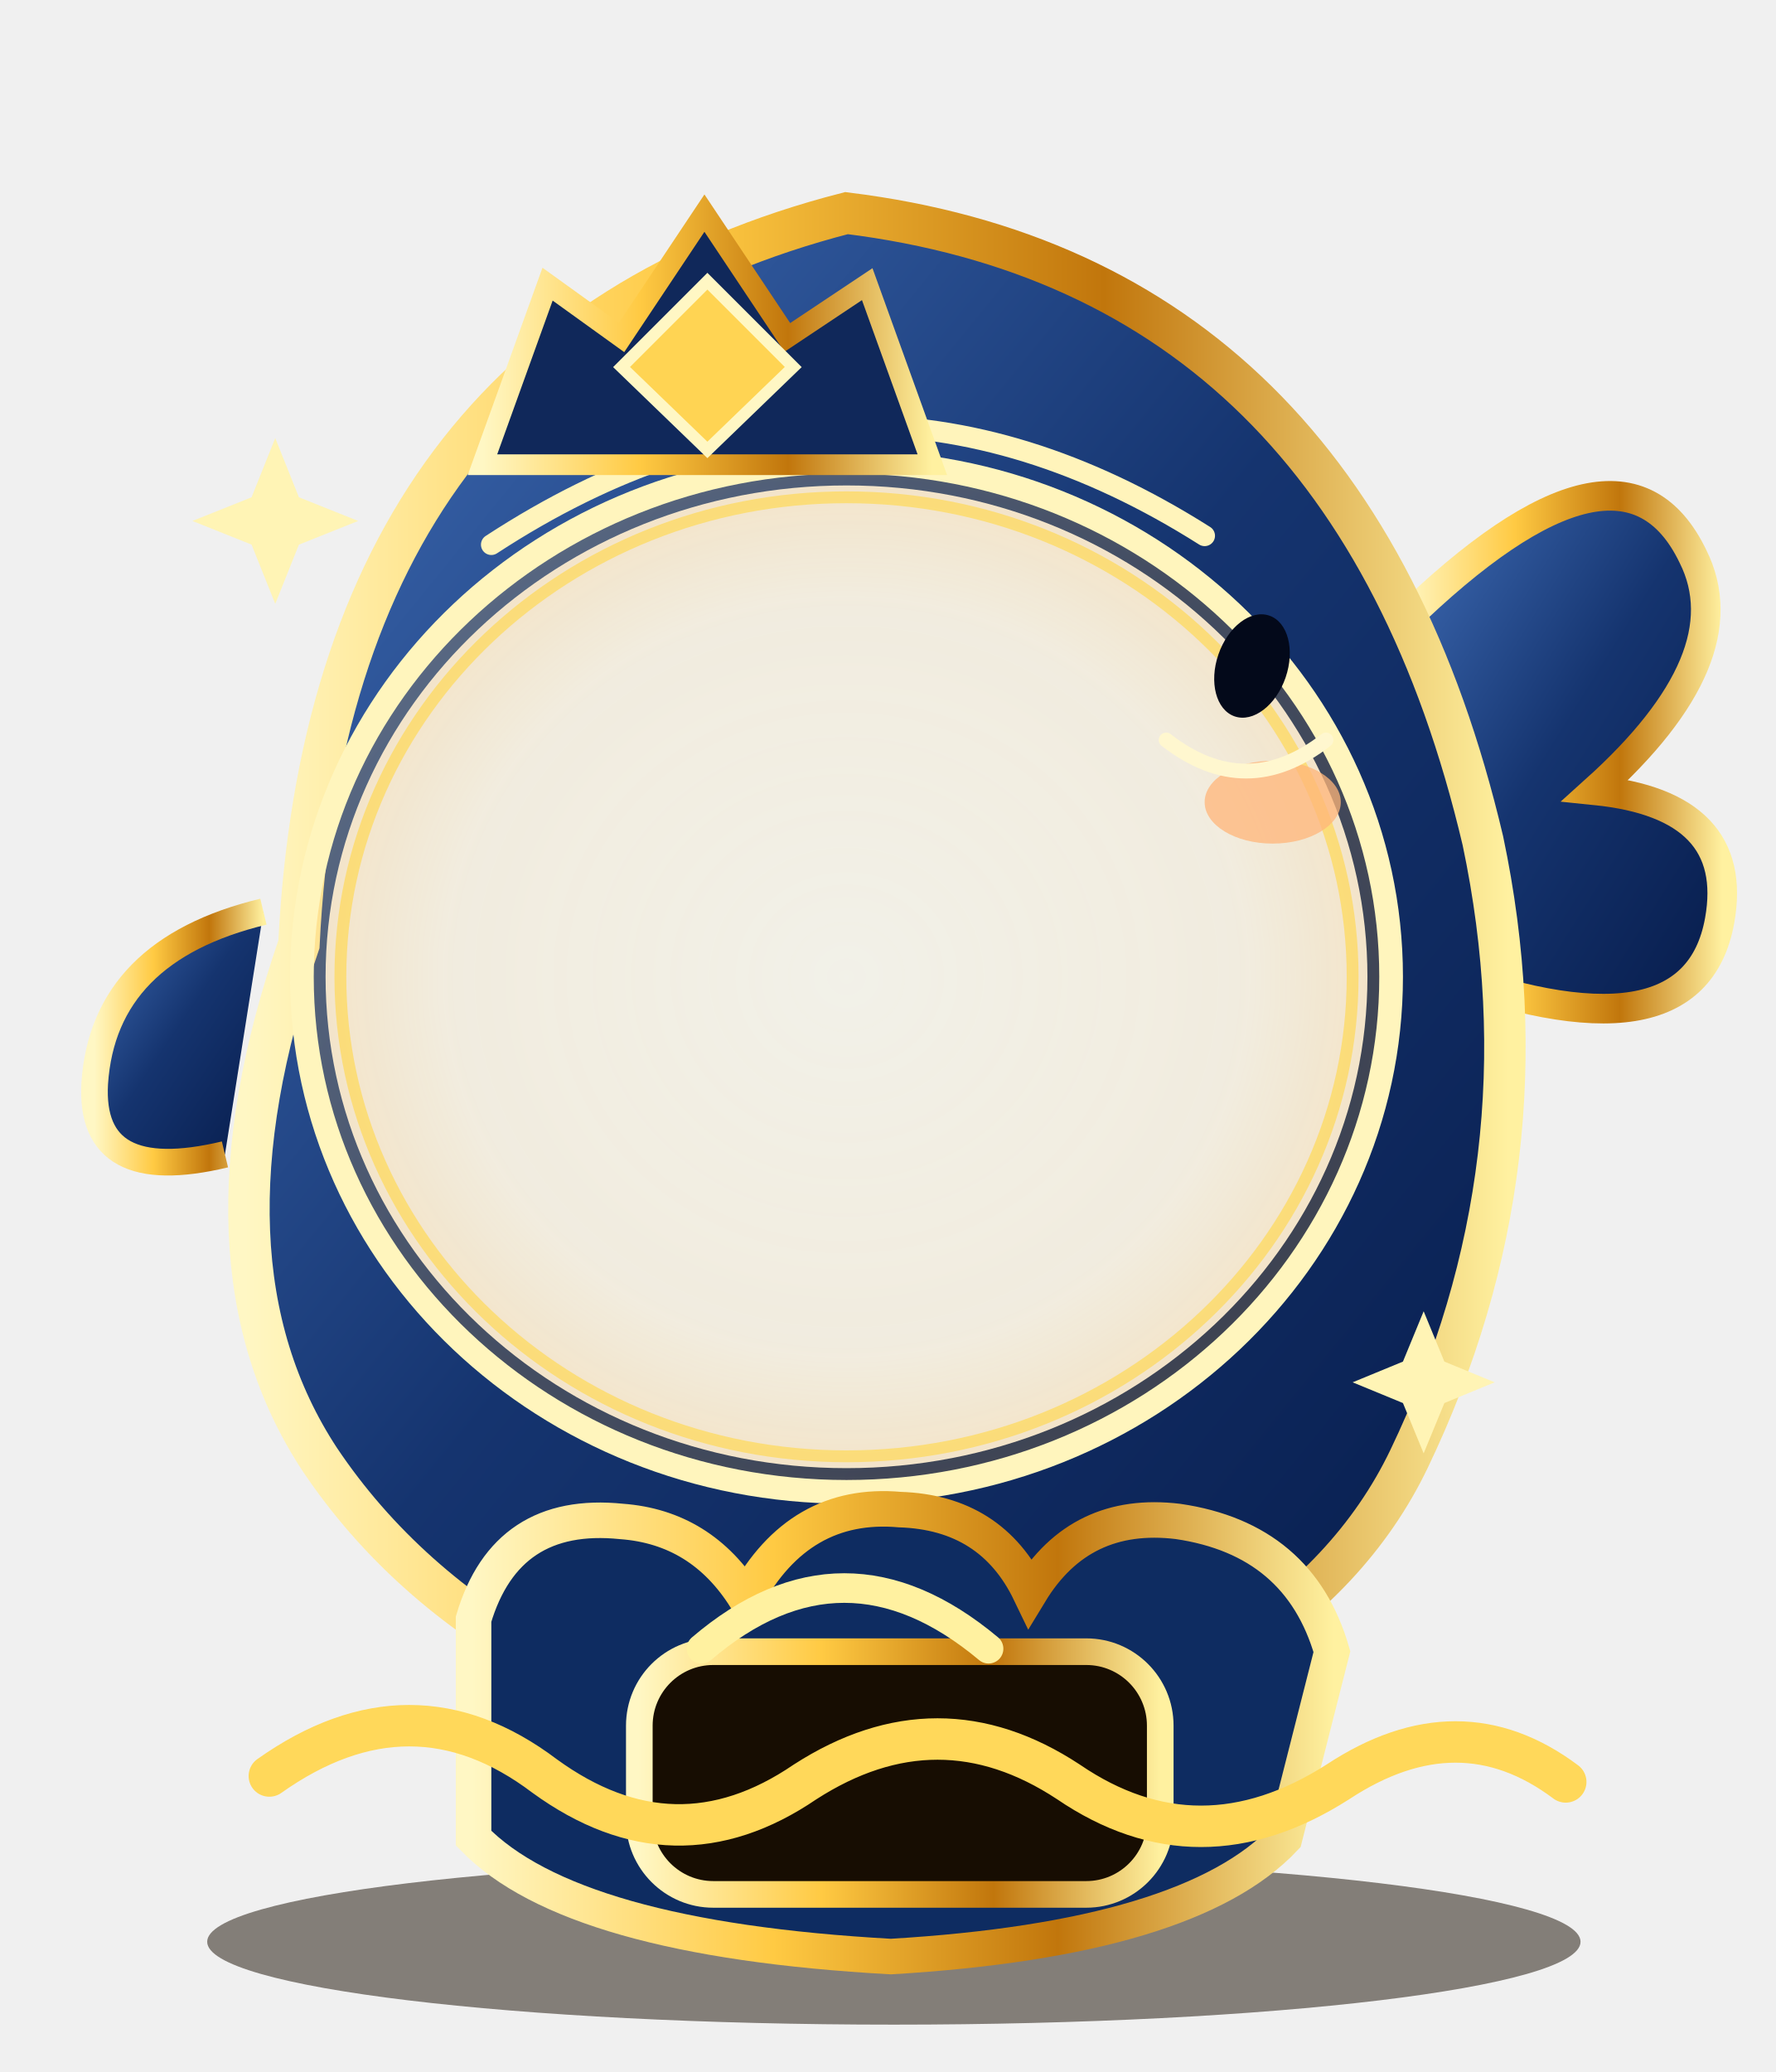
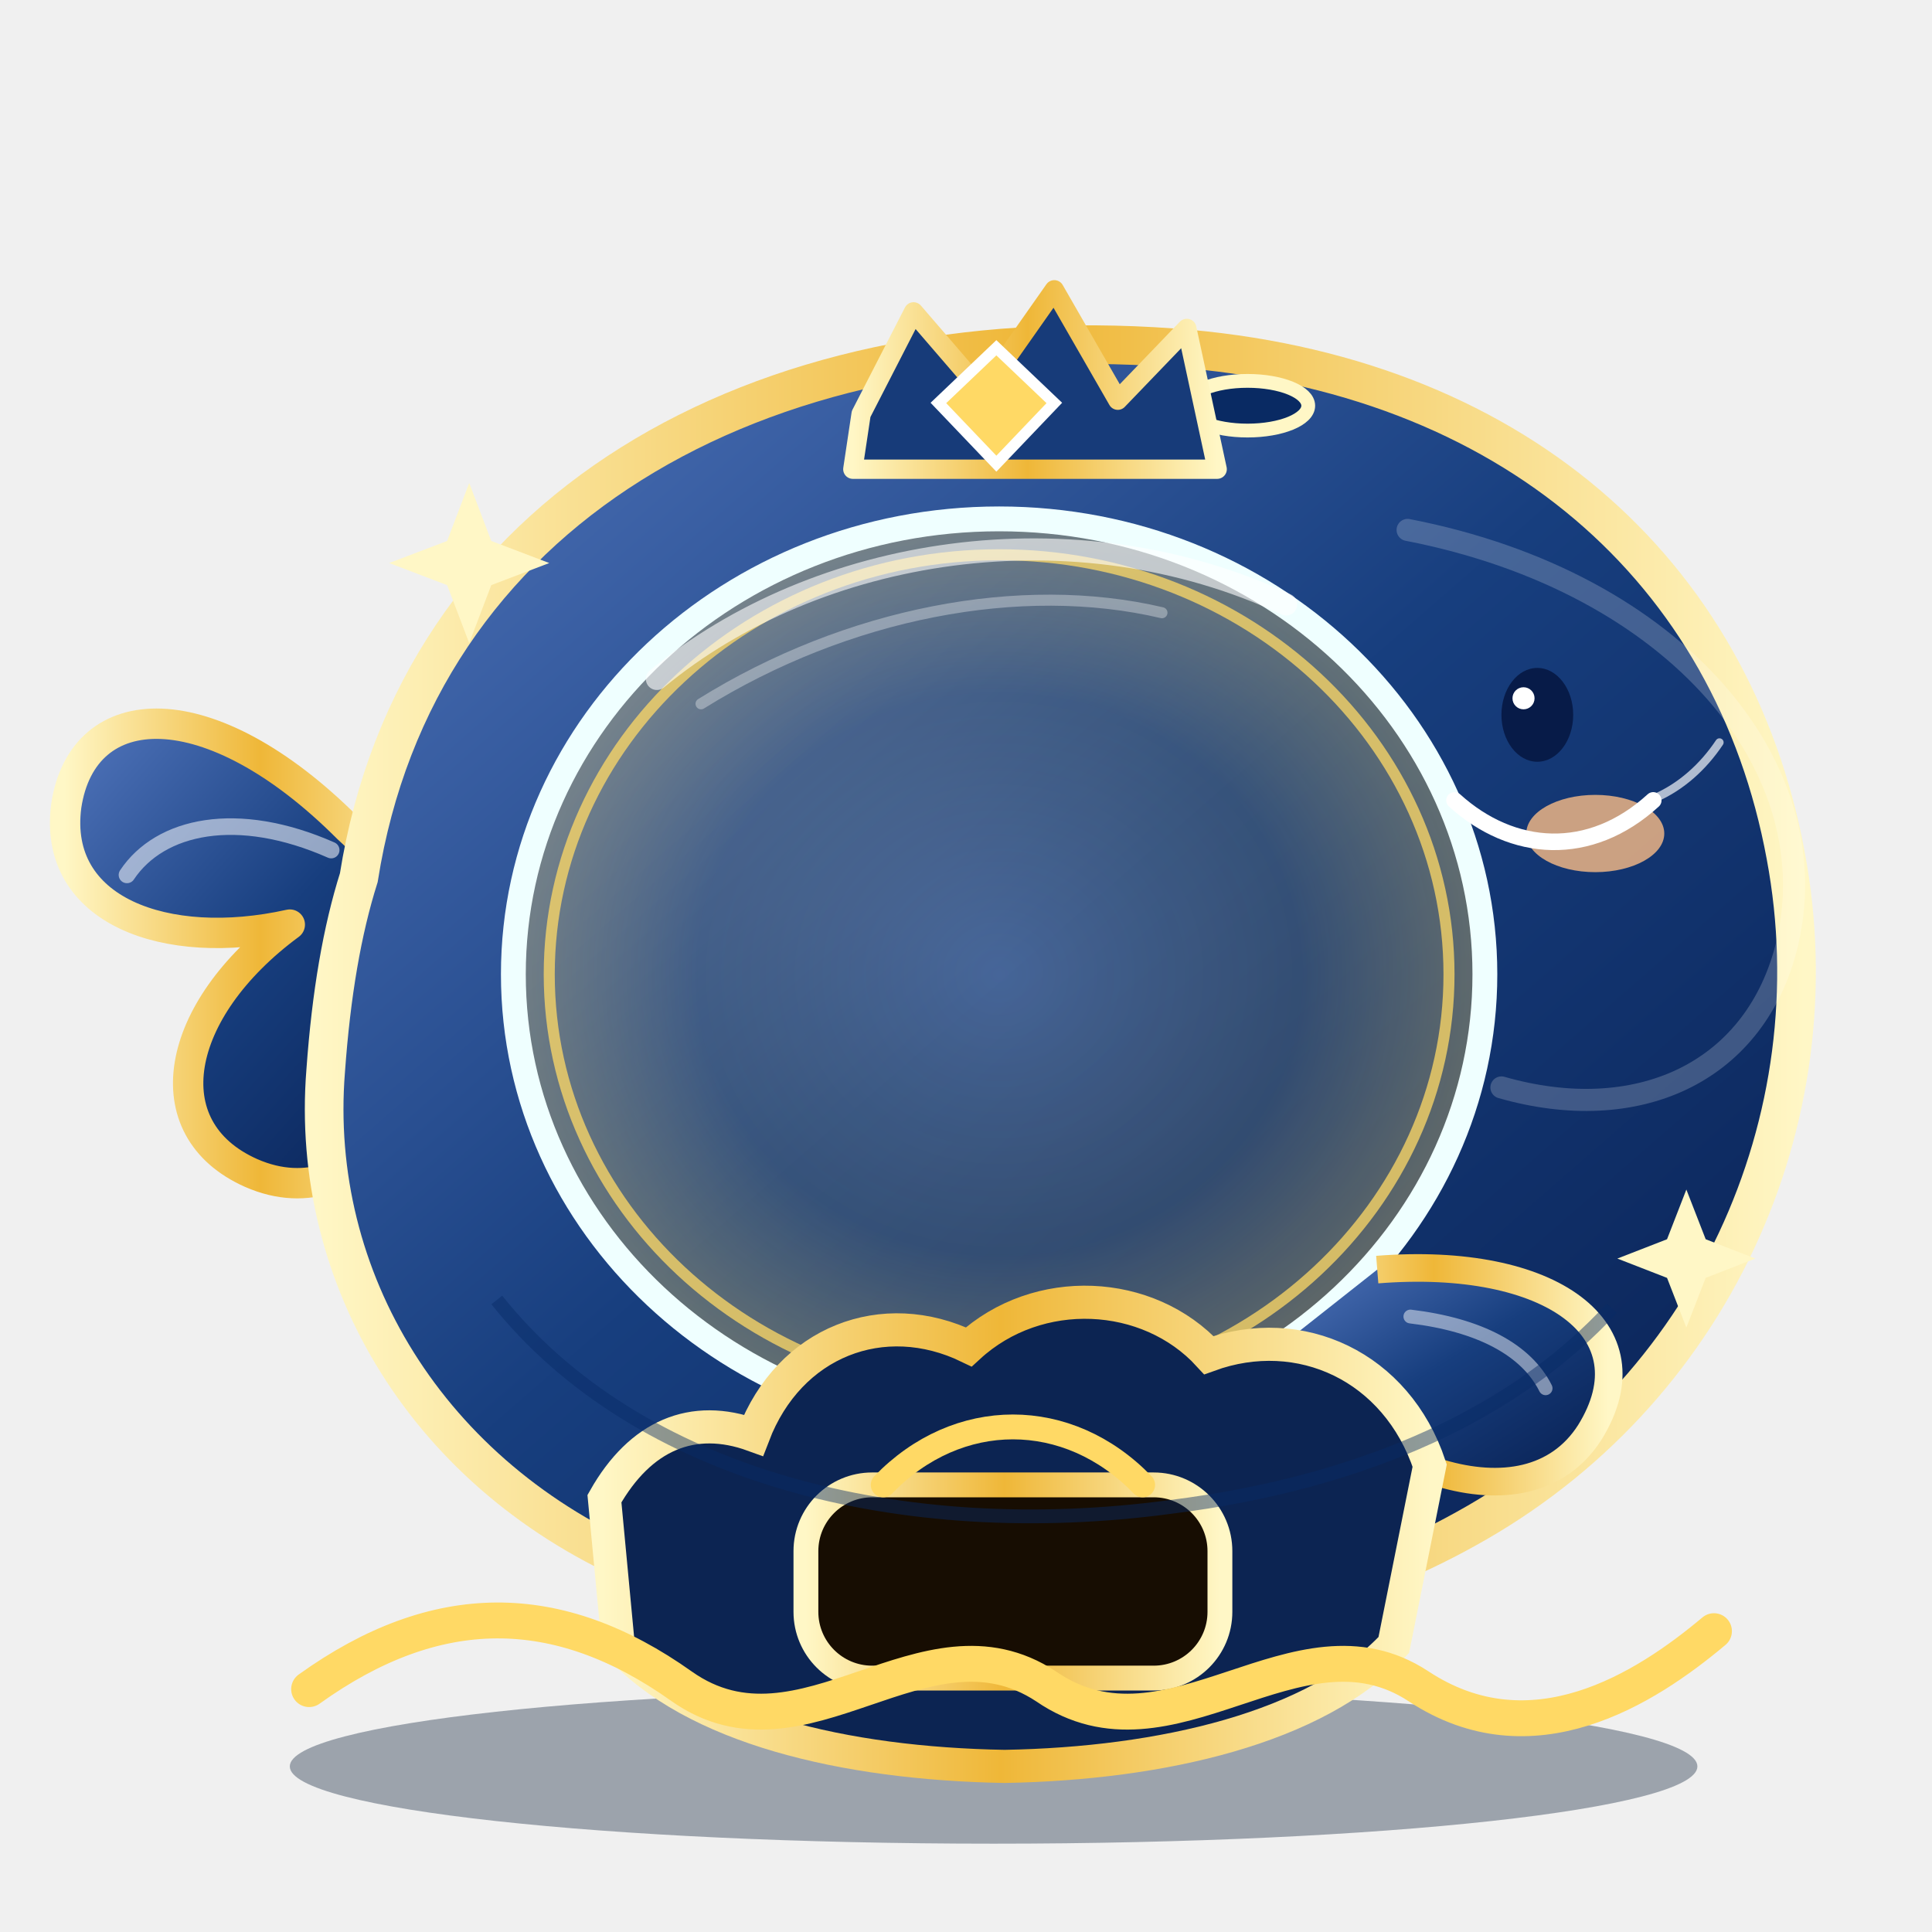
- <svg xmlns="http://www.w3.org/2000/svg" viewBox="0 0 600 700">
+ <svg xmlns="http://www.w3.org/2000/svg" viewBox="0 0 700 700">
  <defs>
    <linearGradient id="body" x1="0" y1="0" x2="1" y2="1">
-       <stop stop-color="#416fb9" />
-       <stop offset=".48" stop-color="#15346f" />
-       <stop offset="1" stop-color="#071c4b" />
+       <stop stop-color="#5276bd" />
+       <stop offset=".48" stop-color="#173e7e" />
+       <stop offset="1" stop-color="#081f50" />
    </linearGradient>
    <linearGradient id="trim">
-       <stop stop-color="#fff7c4" />
-       <stop offset=".35" stop-color="#ffca43" />
-       <stop offset=".68" stop-color="#c1760c" />
-       <stop offset="1" stop-color="#fff1a0" />
+       <stop stop-color="#fff7c6" />
+       <stop offset=".48" stop-color="#efb738" />
+       <stop offset="1" stop-color="#fff7c6" />
    </linearGradient>
    <radialGradient id="glass">
-       <stop stop-color="#fff6b922" />
-       <stop offset=".72" stop-color="#ffc94218" />
-       <stop offset="1" stop-color="#ffae2736" />
+       <stop stop-color="#ffffff33" />
+       <stop offset=".62" stop-color="#ffd96522" />
+       <stop offset="1" stop-color="#ffd96555" />
    </radialGradient>
-     <mask id="cut">
-       <rect width="600" height="700" fill="white" />
-       <ellipse cx="286" cy="330" rx="176" ry="166" fill="black" />
-     </mask>
+     <filter id="soft">
+       <feGaussianBlur stdDeviation="8" />
+     </filter>
  </defs>
-   <ellipse cx="302" cy="656" rx="232" ry="28" fill="#160b00" opacity=".5" />
-   <path d="M474 210q74-72 98-22q17 34-33 79q49 5 42 44q-9 50-99 16" fill="url(#body)" stroke="url(#trim)" stroke-width="10" />
-   <path d="M89 308q-54 13-57 58q-2 35 44 24" fill="url(#body)" stroke="url(#trim)" stroke-width="9" />
-   <path d="M101 319Q111 117 286 72Q456 93 501 284Q524 393 476 493Q438 572 304 600Q165 578 108 493Q64 426 101 319Z" fill="url(#body)" stroke="url(#trim)" stroke-width="14" mask="url(#cut)" />
-   <ellipse cx="286" cy="330" rx="184" ry="174" fill="url(#glass)" stroke="#fff5bd" stroke-width="8" />
-   <ellipse cx="286" cy="330" rx="171" ry="162" fill="none" stroke="#ffd958" stroke-opacity=".7" stroke-width="4" />
-   <path d="M166 184Q287 105 407 181" fill="none" stroke="#fff4bb" stroke-width="7" stroke-linecap="round" />
-   <ellipse cx="423" cy="225" rx="12" ry="18" fill="#03091a" transform="rotate(19 423 225)" />
-   <ellipse cx="430" cy="271" rx="23" ry="14" fill="#ffb679" opacity=".75" />
-   <path d="M394 250q27 21 54 0" fill="none" stroke="#fff7cf" stroke-width="5" stroke-linecap="round" />
-   <path d="M185 96l25 18l28-42l28 42l27-18l22 61H163Z" fill="#10285a" stroke="url(#trim)" stroke-width="7" />
-   <path d="M239 95l29 29l-29 28l-29-28z" fill="#ffd453" stroke="#fff7c4" stroke-width="4" />
-   <path d="M160 547Q171 510 210 514Q237 516 252 540Q270 507 304 510Q335 511 348 538Q365 510 398 514Q439 520 450 558L434 621Q402 655 301 661Q193 655 160 621Z" fill="#0e2c61" stroke="url(#trim)" stroke-width="12" />
-   <rect x="216" y="558" width="176" height="82" rx="25" fill="#170d02" stroke="url(#trim)" stroke-width="9" />
-   <path d="M237 557q48-41 97 0" fill="none" stroke="#fff1a0" stroke-width="10" stroke-linecap="round" />
-   <path d="M91 600q48-34 93 0q44 32 88 2q45-29 89 0q44 30 91 0q41-27 77 0" fill="none" stroke="#ffd85a" stroke-width="14" stroke-linecap="round" />
-   <g fill="#fff4b5">
-     <path d="m93 148 8 20 20 8-20 8-8 20-8-20-20-8 20-8z" />
-     <path d="m481 443 7 17 17 7-17 7-7 17-7-17-17-7 17-7z" />
+   <ellipse cx="360" cy="640" rx="255" ry="28" fill="#00152f" opacity=".35" />
+   <path d="M126 300          C76 250 30 252 24 292          C19 330 60 345 105 335          C63 366 55 409 91 425          C132 443 164 392 171 342          Z" fill="url(#body)" stroke="url(#trim)" stroke-width="11" stroke-linejoin="round" />
+   <path d="M120 308 C86 293 58 299 46 317" fill="none" stroke="#ffffff88" stroke-width="6" stroke-linecap="round" />
+   <path d="M130 318          C151 185 274 115 425 126          C548 135 628 207 647 310          C665 406 620 505 531 554          C452 598 332 610 233 568          C155 535 112 463 118 388          C120 360 124 337 130 318 Z" fill="url(#body)" stroke="url(#trim)" stroke-width="14" />
+   <path d="M510 192 C608 211 664 279 647 344 C635 389 593 408 544 394" fill="none" stroke="#ffffff33" stroke-width="8" stroke-linecap="round" />
+   <ellipse cx="362" cy="353" rx="176" ry="165" fill="url(#glass)" stroke="#efffff" stroke-width="9" />
+   <ellipse cx="362" cy="353" rx="163" ry="152" fill="none" stroke="#ffd965" stroke-opacity=".75" stroke-width="4" />
+   <path d="M238 246 C296 198 389 183 466 219" fill="none" stroke="#ffffff99" stroke-width="8" stroke-linecap="round" />
+   <path d="M254 255 C307 222 370 210 421 222" fill="none" stroke="#ffffff55" stroke-width="4" stroke-linecap="round" />
+   <ellipse cx="557" cy="259" rx="13" ry="17" fill="#071b48" />
+   <circle cx="552" cy="253" r="4" fill="#fff" />
+   <ellipse cx="578" cy="302" rx="25" ry="14" fill="#ffbf86" opacity=".78" />
+   <path d="M527 290 C548 309 576 311 599 290" fill="none" stroke="#ffffff" stroke-width="6" stroke-linecap="round" />
+   <path d="M600 289 C609 285 617 278 623 269" fill="none" stroke="#ffffffaa" stroke-width="3" stroke-linecap="round" />
+   <path d="M499 460 C562 455 599 482 576 519 C553 555 493 532 461 490" fill="url(#body)" stroke="url(#trim)" stroke-width="10" stroke-linejoin="round" />
+   <path d="M511 477 C536 480 553 489 560 503" fill="none" stroke="#ffffff77" stroke-width="5" stroke-linecap="round" />
+   <ellipse cx="452" cy="147" rx="22" ry="9" fill="#092a63" stroke="#fff7c6" stroke-width="5" />
+   <path d="M312 150 L331 113 L356 142 L382 105 L405 145 L430 119 L441 170 L309 170 Z" fill="#173b79" stroke="url(#trim)" stroke-width="7" stroke-linejoin="round" />
+   <path d="M361 126 L382 146 L361 168 L340 146 Z" fill="#ffd965" stroke="#fff" stroke-width="4" />
+   <path d="M273 520 C286 486 320 473 351 488 C376 465 416 467 438 491 C471 479 506 495 518 531          L505 596 C477 626 421 639 364 640 C306 639 251 626 224 596 L219 543          C232 520 251 512 273 520 Z" fill="#0c2452" stroke="url(#trim)" stroke-width="12" />
+   <rect x="292" y="538" width="150" height="70" rx="24" fill="#170d02" stroke="url(#trim)" stroke-width="9" />
+   <path d="M320 538 C347 510 387 510 414 538" fill="none" stroke="#ffd965" stroke-width="9" stroke-linecap="round" />
+   <path d="M180 471 C231 535 327 559 424 546 C496 537 550 511 584 474" fill="none" stroke="#082b67" stroke-opacity=".45" stroke-width="5" />
+   <g fill="#fff7c6">
+     <path d="m170 175 8 21 21 8-21 8-8 21-8-21-21-8 21-8z" />
+     <path d="m611 431 7 18 18 7-18 7-7 18-7-18-18-7 18-7z" />
  </g>
+   <path d="M112 612 C158 579 202 579 247 611 C291 642 335 582 379 611 C424 642 470 582 514 611 C555 638 596 612 621 591" fill="none" stroke="#ffd965" stroke-width="13" stroke-linecap="round" />
</svg>
